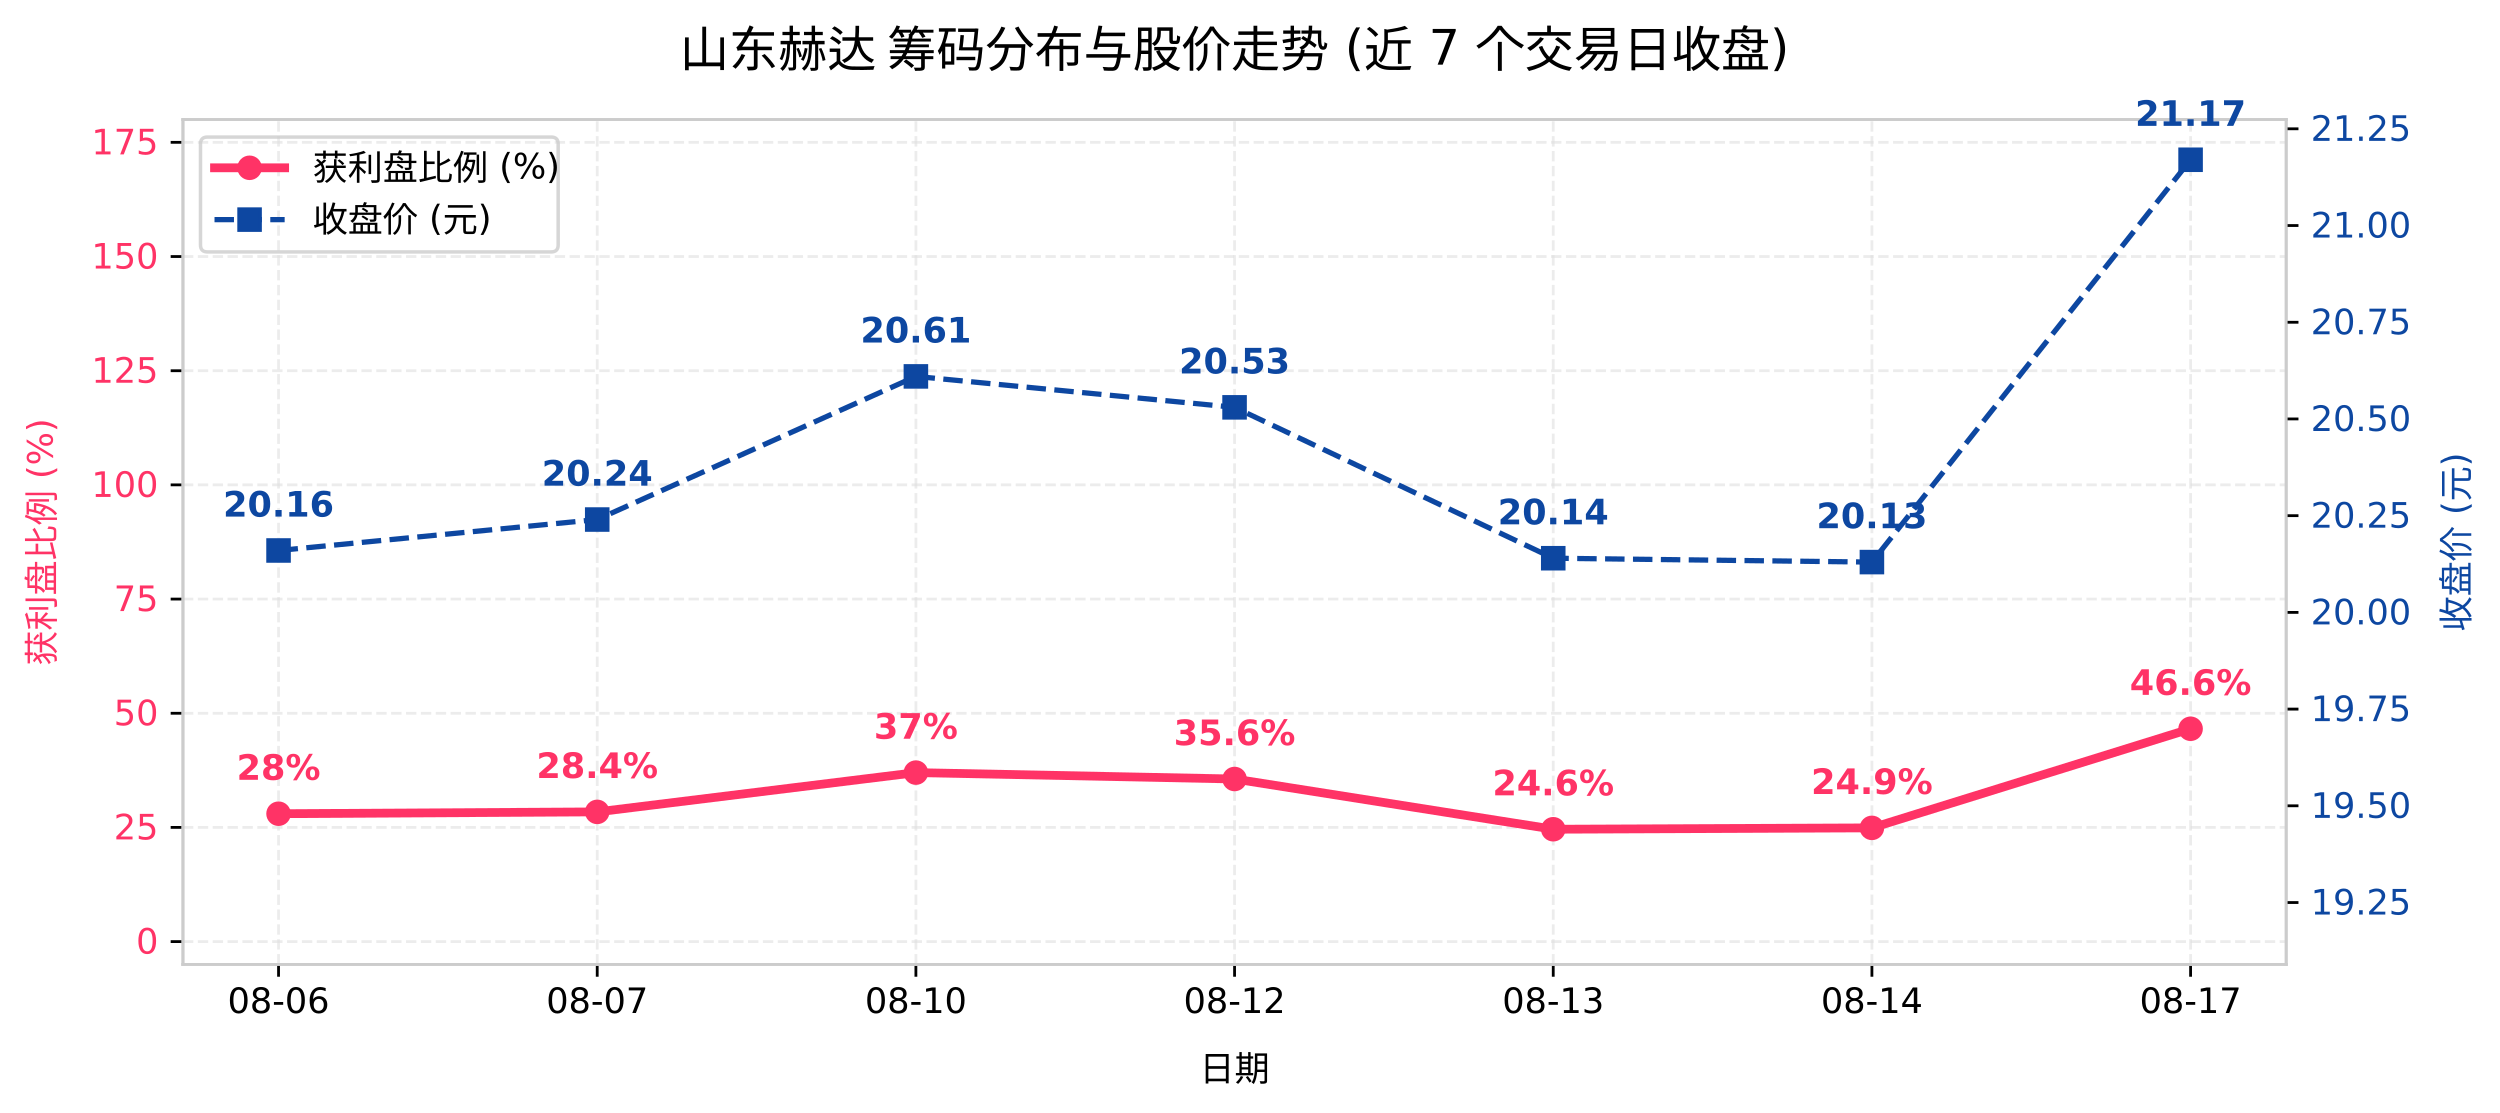
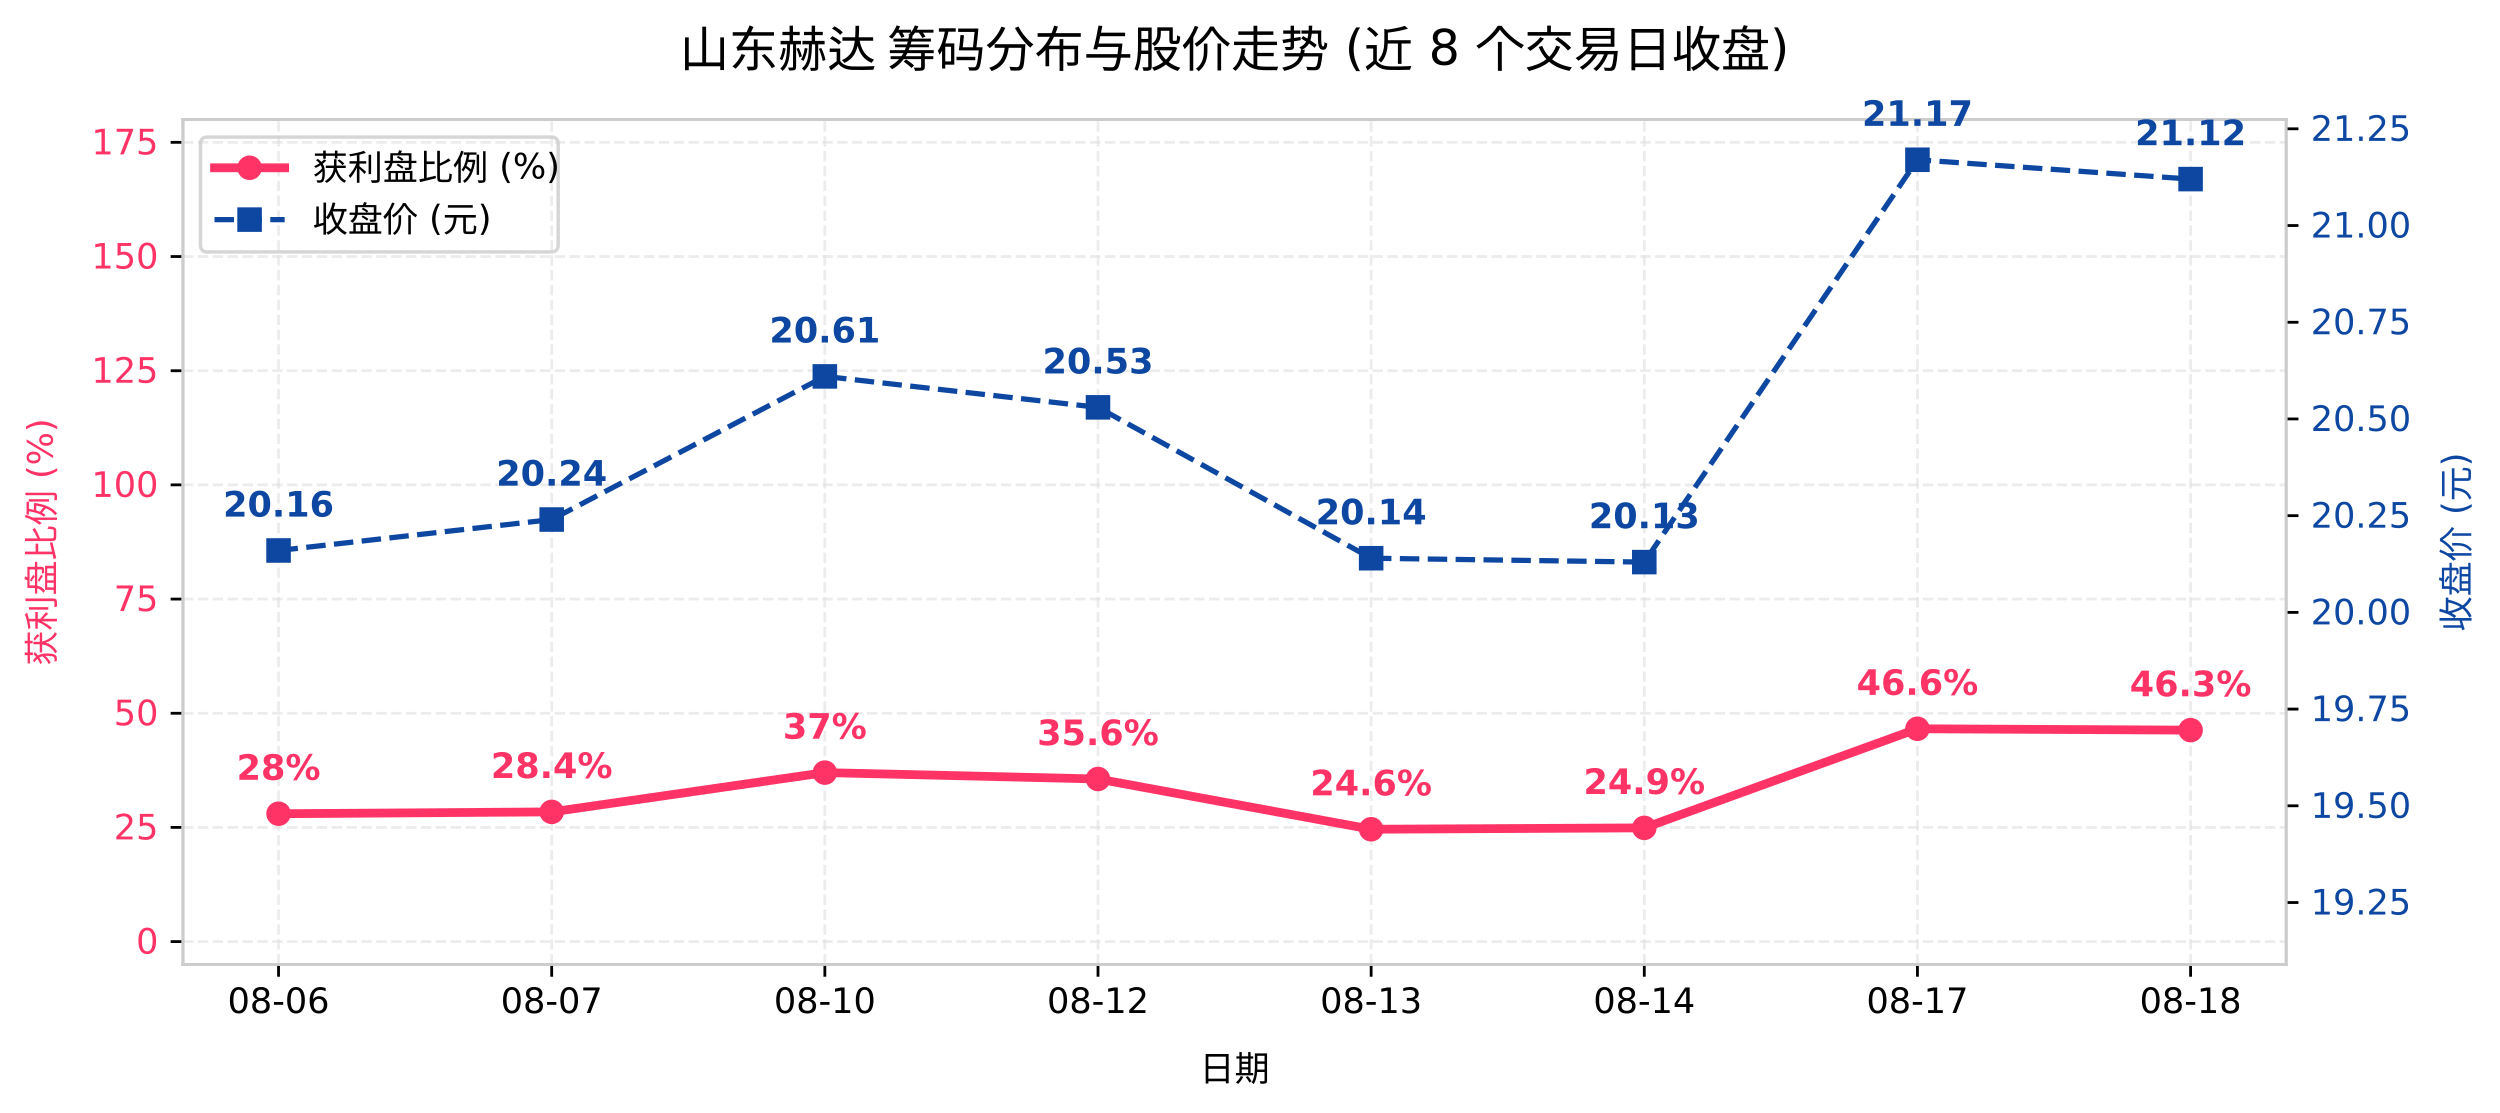
<svg xmlns="http://www.w3.org/2000/svg" xmlns:xlink="http://www.w3.org/1999/xlink" width="712.815pt" height="317.114pt" viewBox="0 0 712.815 317.114" version="1.1">
  <defs>
    <style type="text/css">*{stroke-linejoin: round; stroke-linecap: butt}</style>
  </defs>
  <g id="figure_1">
    <g id="patch_1">
      <path d="M 0 317.114  L 712.815 317.114  L 712.815 0  L 0 0  L 0 317.114  z " style="fill: none" />
    </g>
    <g id="axes_1">
      <g id="patch_2">
        <path d="M 52.163 274.983  L 651.852 274.983  L 651.852 34.08  L 52.163 34.08  L 52.163 274.983  z " style="fill: none" />
      </g>
      <g id="matplotlib.axis_1">
        <g id="xtick_1">
          <g id="line2d_1">
-             <path d="M 79.421 274.983  L 79.421 34.08  " clip-path="url(#p3d1487f72d)" style="fill: none; stroke-dasharray: 2.96,1.28; stroke-dashoffset: 0; stroke: #e0e0e0; stroke-opacity: 0.6; stroke-width: 0.8" />
+             <path d="M 79.421 274.983  L 79.421 34.08  " clip-path="url(#pe55a17d27c)" style="fill: none; stroke-dasharray: 2.96,1.28; stroke-dashoffset: 0; stroke: #e0e0e0; stroke-opacity: 0.6; stroke-width: 0.8" />
          </g>
          <g id="line2d_2">
            <defs>
-               <path id="mf83fed9eb1" d="M 0 0  L 0 3.5  " style="stroke: #000000; stroke-width: 0.8" />
+               <path id="m47ba1eafcf" d="M 0 0  L 0 3.5  " style="stroke: #000000; stroke-width: 0.8" />
            </defs>
            <g>
-               <use xlink:href="#mf83fed9eb1" x="79.421" y="274.983" style="stroke: #000000; stroke-width: 0.8" />
+               <use xlink:href="#m47ba1eafcf" x="79.421" y="274.983" style="stroke: #000000; stroke-width: 0.8" />
            </g>
          </g>
          <g id="text_1">
            <text style="font: 10px 'WenQuanYi Zen Hei', 'DejaVu Sans', 'Arial', sans-serif; text-anchor: middle" x="79.421" y="288.839" transform="rotate(-0 79.42114 288.8391)">08-06</text>
          </g>
        </g>
        <g id="xtick_2">
          <g id="line2d_3">
-             <path d="M 170.283 274.983  L 170.283 34.08  " clip-path="url(#p3d1487f72d)" style="fill: none; stroke-dasharray: 2.96,1.28; stroke-dashoffset: 0; stroke: #e0e0e0; stroke-opacity: 0.6; stroke-width: 0.8" />
+             <path d="M 157.303 274.983  L 157.303 34.08  " clip-path="url(#pe55a17d27c)" style="fill: none; stroke-dasharray: 2.96,1.28; stroke-dashoffset: 0; stroke: #e0e0e0; stroke-opacity: 0.6; stroke-width: 0.8" />
          </g>
          <g id="line2d_4">
            <g>
-               <use xlink:href="#mf83fed9eb1" x="170.283" y="274.983" style="stroke: #000000; stroke-width: 0.8" />
+               <use xlink:href="#m47ba1eafcf" x="157.303" y="274.983" style="stroke: #000000; stroke-width: 0.8" />
            </g>
          </g>
          <g id="text_2">
-             <text style="font: 10px 'WenQuanYi Zen Hei', 'DejaVu Sans', 'Arial', sans-serif; text-anchor: middle" x="170.283" y="288.839" transform="rotate(-0 170.2833 288.8391)">08-07</text>
+             <text style="font: 10px 'WenQuanYi Zen Hei', 'DejaVu Sans', 'Arial', sans-serif; text-anchor: middle" x="157.303" y="288.839" transform="rotate(-0 157.303 288.8391)">08-07</text>
          </g>
        </g>
        <g id="xtick_3">
          <g id="line2d_5">
-             <path d="M 261.145 274.983  L 261.145 34.08  " clip-path="url(#p3d1487f72d)" style="fill: none; stroke-dasharray: 2.96,1.28; stroke-dashoffset: 0; stroke: #e0e0e0; stroke-opacity: 0.6; stroke-width: 0.8" />
+             <path d="M 235.185 274.983  L 235.185 34.08  " clip-path="url(#pe55a17d27c)" style="fill: none; stroke-dasharray: 2.96,1.28; stroke-dashoffset: 0; stroke: #e0e0e0; stroke-opacity: 0.6; stroke-width: 0.8" />
          </g>
          <g id="line2d_6">
            <g>
-               <use xlink:href="#mf83fed9eb1" x="261.145" y="274.983" style="stroke: #000000; stroke-width: 0.8" />
+               <use xlink:href="#m47ba1eafcf" x="235.185" y="274.983" style="stroke: #000000; stroke-width: 0.8" />
            </g>
          </g>
          <g id="text_3">
-             <text style="font: 10px 'WenQuanYi Zen Hei', 'DejaVu Sans', 'Arial', sans-serif; text-anchor: middle" x="261.145" y="288.839" transform="rotate(-0 261.1454 288.8391)">08-10</text>
+             <text style="font: 10px 'WenQuanYi Zen Hei', 'DejaVu Sans', 'Arial', sans-serif; text-anchor: middle" x="235.185" y="288.839" transform="rotate(-0 235.1848 288.8391)">08-10</text>
          </g>
        </g>
        <g id="xtick_4">
          <g id="line2d_7">
-             <path d="M 352.007 274.983  L 352.007 34.08  " clip-path="url(#p3d1487f72d)" style="fill: none; stroke-dasharray: 2.96,1.28; stroke-dashoffset: 0; stroke: #e0e0e0; stroke-opacity: 0.6; stroke-width: 0.8" />
+             <path d="M 313.067 274.983  L 313.067 34.08  " clip-path="url(#pe55a17d27c)" style="fill: none; stroke-dasharray: 2.96,1.28; stroke-dashoffset: 0; stroke: #e0e0e0; stroke-opacity: 0.6; stroke-width: 0.8" />
          </g>
          <g id="line2d_8">
            <g>
-               <use xlink:href="#mf83fed9eb1" x="352.007" y="274.983" style="stroke: #000000; stroke-width: 0.8" />
+               <use xlink:href="#m47ba1eafcf" x="313.067" y="274.983" style="stroke: #000000; stroke-width: 0.8" />
            </g>
          </g>
          <g id="text_4">
-             <text style="font: 10px 'WenQuanYi Zen Hei', 'DejaVu Sans', 'Arial', sans-serif; text-anchor: middle" x="352.007" y="288.839" transform="rotate(-0 352.0075 288.8391)">08-12</text>
+             <text style="font: 10px 'WenQuanYi Zen Hei', 'DejaVu Sans', 'Arial', sans-serif; text-anchor: middle" x="313.067" y="288.839" transform="rotate(-0 313.0666 288.8391)">08-12</text>
          </g>
        </g>
        <g id="xtick_5">
          <g id="line2d_9">
-             <path d="M 442.87 274.983  L 442.87 34.08  " clip-path="url(#p3d1487f72d)" style="fill: none; stroke-dasharray: 2.96,1.28; stroke-dashoffset: 0; stroke: #e0e0e0; stroke-opacity: 0.6; stroke-width: 0.8" />
+             <path d="M 390.948 274.983  L 390.948 34.08  " clip-path="url(#pe55a17d27c)" style="fill: none; stroke-dasharray: 2.96,1.28; stroke-dashoffset: 0; stroke: #e0e0e0; stroke-opacity: 0.6; stroke-width: 0.8" />
          </g>
          <g id="line2d_10">
            <g>
-               <use xlink:href="#mf83fed9eb1" x="442.87" y="274.983" style="stroke: #000000; stroke-width: 0.8" />
+               <use xlink:href="#m47ba1eafcf" x="390.948" y="274.983" style="stroke: #000000; stroke-width: 0.8" />
            </g>
          </g>
          <g id="text_5">
-             <text style="font: 10px 'WenQuanYi Zen Hei', 'DejaVu Sans', 'Arial', sans-serif; text-anchor: middle" x="442.87" y="288.839" transform="rotate(-0 442.8696 288.8391)">08-13</text>
+             <text style="font: 10px 'WenQuanYi Zen Hei', 'DejaVu Sans', 'Arial', sans-serif; text-anchor: middle" x="390.948" y="288.839" transform="rotate(-0 390.9484 288.8391)">08-13</text>
          </g>
        </g>
        <g id="xtick_6">
          <g id="line2d_11">
-             <path d="M 533.732 274.983  L 533.732 34.08  " clip-path="url(#p3d1487f72d)" style="fill: none; stroke-dasharray: 2.96,1.28; stroke-dashoffset: 0; stroke: #e0e0e0; stroke-opacity: 0.6; stroke-width: 0.8" />
+             <path d="M 468.83 274.983  L 468.83 34.08  " clip-path="url(#pe55a17d27c)" style="fill: none; stroke-dasharray: 2.96,1.28; stroke-dashoffset: 0; stroke: #e0e0e0; stroke-opacity: 0.6; stroke-width: 0.8" />
          </g>
          <g id="line2d_12">
            <g>
-               <use xlink:href="#mf83fed9eb1" x="533.732" y="274.983" style="stroke: #000000; stroke-width: 0.8" />
+               <use xlink:href="#m47ba1eafcf" x="468.83" y="274.983" style="stroke: #000000; stroke-width: 0.8" />
            </g>
          </g>
          <g id="text_6">
-             <text style="font: 10px 'WenQuanYi Zen Hei', 'DejaVu Sans', 'Arial', sans-serif; text-anchor: middle" x="533.732" y="288.839" transform="rotate(-0 533.7317 288.8391)">08-14</text>
+             <text style="font: 10px 'WenQuanYi Zen Hei', 'DejaVu Sans', 'Arial', sans-serif; text-anchor: middle" x="468.83" y="288.839" transform="rotate(-0 468.8302 288.8391)">08-14</text>
          </g>
        </g>
        <g id="xtick_7">
          <g id="line2d_13">
-             <path d="M 624.594 274.983  L 624.594 34.08  " clip-path="url(#p3d1487f72d)" style="fill: none; stroke-dasharray: 2.96,1.28; stroke-dashoffset: 0; stroke: #e0e0e0; stroke-opacity: 0.6; stroke-width: 0.8" />
+             <path d="M 546.712 274.983  L 546.712 34.08  " clip-path="url(#pe55a17d27c)" style="fill: none; stroke-dasharray: 2.96,1.28; stroke-dashoffset: 0; stroke: #e0e0e0; stroke-opacity: 0.6; stroke-width: 0.8" />
          </g>
          <g id="line2d_14">
            <g>
-               <use xlink:href="#mf83fed9eb1" x="624.594" y="274.983" style="stroke: #000000; stroke-width: 0.8" />
+               <use xlink:href="#m47ba1eafcf" x="546.712" y="274.983" style="stroke: #000000; stroke-width: 0.8" />
            </g>
          </g>
          <g id="text_7">
-             <text style="font: 10px 'WenQuanYi Zen Hei', 'DejaVu Sans', 'Arial', sans-serif; text-anchor: middle" x="624.594" y="288.839" transform="rotate(-0 624.5939 288.8391)">08-17</text>
-           </g>
-         </g>
-         <g id="text_8">
+             <text style="font: 10px 'WenQuanYi Zen Hei', 'DejaVu Sans', 'Arial', sans-serif; text-anchor: middle" x="546.712" y="288.839" transform="rotate(-0 546.712 288.8391)">08-17</text>
+           </g>
+         </g>
+         <g id="xtick_8">
+           <g id="line2d_15">
+             <path d="M 624.594 274.983  L 624.594 34.08  " clip-path="url(#pe55a17d27c)" style="fill: none; stroke-dasharray: 2.96,1.28; stroke-dashoffset: 0; stroke: #e0e0e0; stroke-opacity: 0.6; stroke-width: 0.8" />
+           </g>
+           <g id="line2d_16">
+             <g>
+               <use xlink:href="#m47ba1eafcf" x="624.594" y="274.983" style="stroke: #000000; stroke-width: 0.8" />
+             </g>
+           </g>
+           <g id="text_8">
+             <text style="font: 10px 'WenQuanYi Zen Hei', 'DejaVu Sans', 'Arial', sans-serif; text-anchor: middle" x="624.594" y="288.839" transform="rotate(-0 624.5939 288.8391)">08-18</text>
+           </g>
+         </g>
+         <g id="text_9">
          <text style="font: 10px 'WenQuanYi Zen Hei', 'DejaVu Sans', 'Arial', sans-serif; text-anchor: middle" x="352.007" y="308.253" transform="rotate(-0 352.0075 308.2531)">日期</text>
        </g>
      </g>
      <g id="matplotlib.axis_2">
        <g id="ytick_1">
-           <g id="line2d_15">
-             <path d="M 52.163 268.472  L 651.852 268.472  " clip-path="url(#p3d1487f72d)" style="fill: none; stroke-dasharray: 2.96,1.28; stroke-dashoffset: 0; stroke: #e0e0e0; stroke-opacity: 0.6; stroke-width: 0.8" />
-           </g>
-           <g id="line2d_16">
+           <g id="line2d_17">
+             <path d="M 52.163 268.472  L 651.852 268.472  " clip-path="url(#pe55a17d27c)" style="fill: none; stroke-dasharray: 2.96,1.28; stroke-dashoffset: 0; stroke: #e0e0e0; stroke-opacity: 0.6; stroke-width: 0.8" />
+           </g>
+           <g id="line2d_18">
            <defs>
-               <path id="mfbf4699e88" d="M 0 0  L -3.5 0  " style="stroke: #000000; stroke-width: 0.8" />
+               <path id="mf86ce3eb28" d="M 0 0  L -3.5 0  " style="stroke: #000000; stroke-width: 0.8" />
            </defs>
            <g>
-               <use xlink:href="#mfbf4699e88" x="52.163" y="268.472" style="stroke: #000000; stroke-width: 0.8" />
-             </g>
-           </g>
-           <g id="text_9">
+               <use xlink:href="#mf86ce3eb28" x="52.163" y="268.472" style="stroke: #000000; stroke-width: 0.8" />
+             </g>
+           </g>
+           <g id="text_10">
            <text style="fill: #ff3366; font: 10px 'WenQuanYi Zen Hei', 'DejaVu Sans', 'Arial', sans-serif; text-anchor: end" x="45.163" y="271.9" transform="rotate(-0 45.1625 271.9001)">0</text>
          </g>
        </g>
        <g id="ytick_2">
-           <g id="line2d_17">
-             <path d="M 52.163 235.918  L 651.852 235.918  " clip-path="url(#p3d1487f72d)" style="fill: none; stroke-dasharray: 2.96,1.28; stroke-dashoffset: 0; stroke: #e0e0e0; stroke-opacity: 0.6; stroke-width: 0.8" />
-           </g>
-           <g id="line2d_18">
-             <g>
-               <use xlink:href="#mfbf4699e88" x="52.163" y="235.918" style="stroke: #000000; stroke-width: 0.8" />
-             </g>
-           </g>
-           <g id="text_10">
+           <g id="line2d_19">
+             <path d="M 52.163 235.918  L 651.852 235.918  " clip-path="url(#pe55a17d27c)" style="fill: none; stroke-dasharray: 2.96,1.28; stroke-dashoffset: 0; stroke: #e0e0e0; stroke-opacity: 0.6; stroke-width: 0.8" />
+           </g>
+           <g id="line2d_20">
+             <g>
+               <use xlink:href="#mf86ce3eb28" x="52.163" y="235.918" style="stroke: #000000; stroke-width: 0.8" />
+             </g>
+           </g>
+           <g id="text_11">
            <text style="fill: #ff3366; font: 10px 'WenQuanYi Zen Hei', 'DejaVu Sans', 'Arial', sans-serif; text-anchor: end" x="45.163" y="239.346" transform="rotate(-0 45.1625 239.3457)">25</text>
          </g>
        </g>
        <g id="ytick_3">
-           <g id="line2d_19">
-             <path d="M 52.163 203.363  L 651.852 203.363  " clip-path="url(#p3d1487f72d)" style="fill: none; stroke-dasharray: 2.96,1.28; stroke-dashoffset: 0; stroke: #e0e0e0; stroke-opacity: 0.6; stroke-width: 0.8" />
-           </g>
-           <g id="line2d_20">
-             <g>
-               <use xlink:href="#mfbf4699e88" x="52.163" y="203.363" style="stroke: #000000; stroke-width: 0.8" />
-             </g>
-           </g>
-           <g id="text_11">
+           <g id="line2d_21">
+             <path d="M 52.163 203.363  L 651.852 203.363  " clip-path="url(#pe55a17d27c)" style="fill: none; stroke-dasharray: 2.96,1.28; stroke-dashoffset: 0; stroke: #e0e0e0; stroke-opacity: 0.6; stroke-width: 0.8" />
+           </g>
+           <g id="line2d_22">
+             <g>
+               <use xlink:href="#mf86ce3eb28" x="52.163" y="203.363" style="stroke: #000000; stroke-width: 0.8" />
+             </g>
+           </g>
+           <g id="text_12">
            <text style="fill: #ff3366; font: 10px 'WenQuanYi Zen Hei', 'DejaVu Sans', 'Arial', sans-serif; text-anchor: end" x="45.163" y="206.791" transform="rotate(-0 45.1625 206.7913)">50</text>
          </g>
        </g>
        <g id="ytick_4">
-           <g id="line2d_21">
-             <path d="M 52.163 170.809  L 651.852 170.809  " clip-path="url(#p3d1487f72d)" style="fill: none; stroke-dasharray: 2.96,1.28; stroke-dashoffset: 0; stroke: #e0e0e0; stroke-opacity: 0.6; stroke-width: 0.8" />
-           </g>
-           <g id="line2d_22">
-             <g>
-               <use xlink:href="#mfbf4699e88" x="52.163" y="170.809" style="stroke: #000000; stroke-width: 0.8" />
-             </g>
-           </g>
-           <g id="text_12">
+           <g id="line2d_23">
+             <path d="M 52.163 170.809  L 651.852 170.809  " clip-path="url(#pe55a17d27c)" style="fill: none; stroke-dasharray: 2.96,1.28; stroke-dashoffset: 0; stroke: #e0e0e0; stroke-opacity: 0.6; stroke-width: 0.8" />
+           </g>
+           <g id="line2d_24">
+             <g>
+               <use xlink:href="#mf86ce3eb28" x="52.163" y="170.809" style="stroke: #000000; stroke-width: 0.8" />
+             </g>
+           </g>
+           <g id="text_13">
            <text style="fill: #ff3366; font: 10px 'WenQuanYi Zen Hei', 'DejaVu Sans', 'Arial', sans-serif; text-anchor: end" x="45.163" y="174.237" transform="rotate(-0 45.1625 174.2369)">75</text>
          </g>
        </g>
        <g id="ytick_5">
-           <g id="line2d_23">
-             <path d="M 52.163 138.254  L 651.852 138.254  " clip-path="url(#p3d1487f72d)" style="fill: none; stroke-dasharray: 2.96,1.28; stroke-dashoffset: 0; stroke: #e0e0e0; stroke-opacity: 0.6; stroke-width: 0.8" />
-           </g>
-           <g id="line2d_24">
-             <g>
-               <use xlink:href="#mfbf4699e88" x="52.163" y="138.254" style="stroke: #000000; stroke-width: 0.8" />
-             </g>
-           </g>
-           <g id="text_13">
+           <g id="line2d_25">
+             <path d="M 52.163 138.254  L 651.852 138.254  " clip-path="url(#pe55a17d27c)" style="fill: none; stroke-dasharray: 2.96,1.28; stroke-dashoffset: 0; stroke: #e0e0e0; stroke-opacity: 0.6; stroke-width: 0.8" />
+           </g>
+           <g id="line2d_26">
+             <g>
+               <use xlink:href="#mf86ce3eb28" x="52.163" y="138.254" style="stroke: #000000; stroke-width: 0.8" />
+             </g>
+           </g>
+           <g id="text_14">
            <text style="fill: #ff3366; font: 10px 'WenQuanYi Zen Hei', 'DejaVu Sans', 'Arial', sans-serif; text-anchor: end" x="45.163" y="141.682" transform="rotate(-0 45.1625 141.6825)">100</text>
          </g>
        </g>
        <g id="ytick_6">
-           <g id="line2d_25">
-             <path d="M 52.163 105.7  L 651.852 105.7  " clip-path="url(#p3d1487f72d)" style="fill: none; stroke-dasharray: 2.96,1.28; stroke-dashoffset: 0; stroke: #e0e0e0; stroke-opacity: 0.6; stroke-width: 0.8" />
-           </g>
-           <g id="line2d_26">
-             <g>
-               <use xlink:href="#mfbf4699e88" x="52.163" y="105.7" style="stroke: #000000; stroke-width: 0.8" />
-             </g>
-           </g>
-           <g id="text_14">
+           <g id="line2d_27">
+             <path d="M 52.163 105.7  L 651.852 105.7  " clip-path="url(#pe55a17d27c)" style="fill: none; stroke-dasharray: 2.96,1.28; stroke-dashoffset: 0; stroke: #e0e0e0; stroke-opacity: 0.6; stroke-width: 0.8" />
+           </g>
+           <g id="line2d_28">
+             <g>
+               <use xlink:href="#mf86ce3eb28" x="52.163" y="105.7" style="stroke: #000000; stroke-width: 0.8" />
+             </g>
+           </g>
+           <g id="text_15">
            <text style="fill: #ff3366; font: 10px 'WenQuanYi Zen Hei', 'DejaVu Sans', 'Arial', sans-serif; text-anchor: end" x="45.163" y="109.128" transform="rotate(-0 45.1625 109.1281)">125</text>
          </g>
        </g>
        <g id="ytick_7">
-           <g id="line2d_27">
-             <path d="M 52.163 73.146  L 651.852 73.146  " clip-path="url(#p3d1487f72d)" style="fill: none; stroke-dasharray: 2.96,1.28; stroke-dashoffset: 0; stroke: #e0e0e0; stroke-opacity: 0.6; stroke-width: 0.8" />
-           </g>
-           <g id="line2d_28">
-             <g>
-               <use xlink:href="#mfbf4699e88" x="52.163" y="73.146" style="stroke: #000000; stroke-width: 0.8" />
-             </g>
-           </g>
-           <g id="text_15">
+           <g id="line2d_29">
+             <path d="M 52.163 73.146  L 651.852 73.146  " clip-path="url(#pe55a17d27c)" style="fill: none; stroke-dasharray: 2.96,1.28; stroke-dashoffset: 0; stroke: #e0e0e0; stroke-opacity: 0.6; stroke-width: 0.8" />
+           </g>
+           <g id="line2d_30">
+             <g>
+               <use xlink:href="#mf86ce3eb28" x="52.163" y="73.146" style="stroke: #000000; stroke-width: 0.8" />
+             </g>
+           </g>
+           <g id="text_16">
            <text style="fill: #ff3366; font: 10px 'WenQuanYi Zen Hei', 'DejaVu Sans', 'Arial', sans-serif; text-anchor: end" x="45.163" y="76.574" transform="rotate(-0 45.1625 76.57371)">150</text>
          </g>
        </g>
        <g id="ytick_8">
-           <g id="line2d_29">
-             <path d="M 52.163 40.591  L 651.852 40.591  " clip-path="url(#p3d1487f72d)" style="fill: none; stroke-dasharray: 2.96,1.28; stroke-dashoffset: 0; stroke: #e0e0e0; stroke-opacity: 0.6; stroke-width: 0.8" />
-           </g>
-           <g id="line2d_30">
-             <g>
-               <use xlink:href="#mfbf4699e88" x="52.163" y="40.591" style="stroke: #000000; stroke-width: 0.8" />
-             </g>
-           </g>
-           <g id="text_16">
+           <g id="line2d_31">
+             <path d="M 52.163 40.591  L 651.852 40.591  " clip-path="url(#pe55a17d27c)" style="fill: none; stroke-dasharray: 2.96,1.28; stroke-dashoffset: 0; stroke: #e0e0e0; stroke-opacity: 0.6; stroke-width: 0.8" />
+           </g>
+           <g id="line2d_32">
+             <g>
+               <use xlink:href="#mf86ce3eb28" x="52.163" y="40.591" style="stroke: #000000; stroke-width: 0.8" />
+             </g>
+           </g>
+           <g id="text_17">
            <text style="fill: #ff3366; font: 10px 'WenQuanYi Zen Hei', 'DejaVu Sans', 'Arial', sans-serif; text-anchor: end" x="45.163" y="44.019" transform="rotate(-0 45.1625 44.01932)">175</text>
          </g>
        </g>
-         <g id="text_17">
+         <g id="text_18">
          <text style="fill: #ff3366; font: 10px 'WenQuanYi Zen Hei', 'DejaVu Sans', 'Arial', sans-serif; text-anchor: middle" x="15.463" y="154.532" transform="rotate(-90 15.4625 154.5316)">获利盘比例 (%)</text>
        </g>
      </g>
-       <g id="line2d_31">
-         <path d="M 79.421 232.011  L 170.283 231.49  L 261.145 220.291  L 352.007 222.114  L 442.87 236.438  L 533.732 236.048  L 624.594 207.791  " clip-path="url(#p3d1487f72d)" style="fill: none; stroke: #ff3366; stroke-width: 2.5; stroke-linecap: square" />
+       <g id="line2d_33">
+         <path d="M 79.421 232.011  L 157.303 231.49  L 235.185 220.291  L 313.067 222.114  L 390.948 236.438  L 468.83 236.048  L 546.712 207.791  L 624.594 208.181  " clip-path="url(#pe55a17d27c)" style="fill: none; stroke: #ff3366; stroke-width: 2.5; stroke-linecap: square" />
        <defs>
-           <path id="m91deec4e8e" d="M 0 3  C 0.796 3 1.559 2.684 2.121 2.121  C 2.684 1.559 3 0.796 3 0  C 3 -0.796 2.684 -1.559 2.121 -2.121  C 1.559 -2.684 0.796 -3 0 -3  C -0.796 -3 -1.559 -2.684 -2.121 -2.121  C -2.684 -1.559 -3 -0.796 -3 0  C -3 0.796 -2.684 1.559 -2.121 2.121  C -1.559 2.684 -0.796 3 0 3  z " style="stroke: #ff3366" />
+           <path id="m37477d4cd6" d="M 0 3  C 0.796 3 1.559 2.684 2.121 2.121  C 2.684 1.559 3 0.796 3 0  C 3 -0.796 2.684 -1.559 2.121 -2.121  C 1.559 -2.684 0.796 -3 0 -3  C -0.796 -3 -1.559 -2.684 -2.121 -2.121  C -2.684 -1.559 -3 -0.796 -3 0  C -3 0.796 -2.684 1.559 -2.121 2.121  C -1.559 2.684 -0.796 3 0 3  z " style="stroke: #ff3366" />
        </defs>
-         <g clip-path="url(#p3d1487f72d)">
-           <use xlink:href="#m91deec4e8e" x="79.421" y="232.011" style="fill: #ff3366; stroke: #ff3366" />
-           <use xlink:href="#m91deec4e8e" x="170.283" y="231.49" style="fill: #ff3366; stroke: #ff3366" />
-           <use xlink:href="#m91deec4e8e" x="261.145" y="220.291" style="fill: #ff3366; stroke: #ff3366" />
-           <use xlink:href="#m91deec4e8e" x="352.007" y="222.114" style="fill: #ff3366; stroke: #ff3366" />
-           <use xlink:href="#m91deec4e8e" x="442.87" y="236.438" style="fill: #ff3366; stroke: #ff3366" />
-           <use xlink:href="#m91deec4e8e" x="533.732" y="236.048" style="fill: #ff3366; stroke: #ff3366" />
-           <use xlink:href="#m91deec4e8e" x="624.594" y="207.791" style="fill: #ff3366; stroke: #ff3366" />
+         <g clip-path="url(#pe55a17d27c)">
+           <use xlink:href="#m37477d4cd6" x="79.421" y="232.011" style="fill: #ff3366; stroke: #ff3366" />
+           <use xlink:href="#m37477d4cd6" x="157.303" y="231.49" style="fill: #ff3366; stroke: #ff3366" />
+           <use xlink:href="#m37477d4cd6" x="235.185" y="220.291" style="fill: #ff3366; stroke: #ff3366" />
+           <use xlink:href="#m37477d4cd6" x="313.067" y="222.114" style="fill: #ff3366; stroke: #ff3366" />
+           <use xlink:href="#m37477d4cd6" x="390.948" y="236.438" style="fill: #ff3366; stroke: #ff3366" />
+           <use xlink:href="#m37477d4cd6" x="468.83" y="236.048" style="fill: #ff3366; stroke: #ff3366" />
+           <use xlink:href="#m37477d4cd6" x="546.712" y="207.791" style="fill: #ff3366; stroke: #ff3366" />
+           <use xlink:href="#m37477d4cd6" x="624.594" y="208.181" style="fill: #ff3366; stroke: #ff3366" />
        </g>
      </g>
      <g id="patch_3">
        <path d="M 52.163 274.983  L 52.163 34.08  " style="fill: none; stroke: #cccccc; stroke-width: 0.8; stroke-linejoin: miter; stroke-linecap: square" />
      </g>
      <g id="patch_4">
        <path d="M 651.852 274.983  L 651.852 34.08  " style="fill: none; stroke: #cccccc; stroke-width: 0.8; stroke-linejoin: miter; stroke-linecap: square" />
      </g>
      <g id="patch_5">
        <path d="M 52.163 274.983  L 651.852 274.983  " style="fill: none; stroke: #cccccc; stroke-width: 0.8; stroke-linejoin: miter; stroke-linecap: square" />
      </g>
      <g id="patch_6">
        <path d="M 52.163 34.08  L 651.852 34.08  " style="fill: none; stroke: #cccccc; stroke-width: 0.8; stroke-linejoin: miter; stroke-linecap: square" />
      </g>
-       <g id="text_18">
+       <g id="text_19">
        <text style="fill: #ff3366; font: 700 10px 'WenQuanYi Zen Hei', 'DejaVu Sans', 'Arial', sans-serif; text-anchor: middle" x="79.421" y="222.35" transform="rotate(-0 79.42114 222.3501)">28%</text>
      </g>
-       <g id="text_19">
-         <text style="fill: #ff3366; font: 700 10px 'WenQuanYi Zen Hei', 'DejaVu Sans', 'Arial', sans-serif; text-anchor: middle" x="170.283" y="221.829" transform="rotate(-0 170.2833 221.8292)">28.4%</text>
-       </g>
      <g id="text_20">
-         <text style="fill: #ff3366; font: 700 10px 'WenQuanYi Zen Hei', 'DejaVu Sans', 'Arial', sans-serif; text-anchor: middle" x="261.145" y="210.63" transform="rotate(-0 261.1454 210.6305)">37%</text>
+         <text style="fill: #ff3366; font: 700 10px 'WenQuanYi Zen Hei', 'DejaVu Sans', 'Arial', sans-serif; text-anchor: middle" x="157.303" y="221.829" transform="rotate(-0 157.303 221.8292)">28.4%</text>
      </g>
      <g id="text_21">
-         <text style="fill: #ff3366; font: 700 10px 'WenQuanYi Zen Hei', 'DejaVu Sans', 'Arial', sans-serif; text-anchor: middle" x="352.007" y="212.454" transform="rotate(-0 352.0075 212.4535)">35.6%</text>
+         <text style="fill: #ff3366; font: 700 10px 'WenQuanYi Zen Hei', 'DejaVu Sans', 'Arial', sans-serif; text-anchor: middle" x="235.185" y="210.63" transform="rotate(-0 235.1848 210.6305)">37%</text>
      </g>
      <g id="text_22">
-         <text style="fill: #ff3366; font: 700 10px 'WenQuanYi Zen Hei', 'DejaVu Sans', 'Arial', sans-serif; text-anchor: middle" x="442.87" y="226.777" transform="rotate(-0 442.8696 226.7775)">24.6%</text>
+         <text style="fill: #ff3366; font: 700 10px 'WenQuanYi Zen Hei', 'DejaVu Sans', 'Arial', sans-serif; text-anchor: middle" x="313.067" y="212.454" transform="rotate(-0 313.0666 212.4535)">35.6%</text>
      </g>
      <g id="text_23">
-         <text style="fill: #ff3366; font: 700 10px 'WenQuanYi Zen Hei', 'DejaVu Sans', 'Arial', sans-serif; text-anchor: middle" x="533.732" y="226.387" transform="rotate(-0 533.7317 226.3868)">24.9%</text>
+         <text style="fill: #ff3366; font: 700 10px 'WenQuanYi Zen Hei', 'DejaVu Sans', 'Arial', sans-serif; text-anchor: middle" x="390.948" y="226.777" transform="rotate(-0 390.9484 226.7775)">24.6%</text>
      </g>
      <g id="text_24">
-         <text style="fill: #ff3366; font: 700 10px 'WenQuanYi Zen Hei', 'DejaVu Sans', 'Arial', sans-serif; text-anchor: middle" x="624.594" y="198.13" transform="rotate(-0 624.5939 198.1296)">46.6%</text>
+         <text style="fill: #ff3366; font: 700 10px 'WenQuanYi Zen Hei', 'DejaVu Sans', 'Arial', sans-serif; text-anchor: middle" x="468.83" y="226.387" transform="rotate(-0 468.8302 226.3868)">24.9%</text>
+       </g>
+       <g id="text_25">
+         <text style="fill: #ff3366; font: 700 10px 'WenQuanYi Zen Hei', 'DejaVu Sans', 'Arial', sans-serif; text-anchor: middle" x="546.712" y="198.13" transform="rotate(-0 546.712 198.1296)">46.6%</text>
+       </g>
+       <g id="text_26">
+         <text style="fill: #ff3366; font: 700 10px 'WenQuanYi Zen Hei', 'DejaVu Sans', 'Arial', sans-serif; text-anchor: middle" x="624.594" y="198.52" transform="rotate(-0 624.5939 198.5203)">46.3%</text>
      </g>
      <g id="legend_1">
        <g id="patch_7">
          <path d="M 59.163 71.829  L 157.15 71.829  Q 159.15 71.829 159.15 69.829  L 159.15 41.08  Q 159.15 39.08 157.15 39.08  L 59.163 39.08  Q 57.163 39.08 57.163 41.08  L 57.163 69.829  Q 57.163 71.829 59.163 71.829  L 59.163 71.829  z " style="fill: none; opacity: 0.8; stroke: #cccccc; stroke-linejoin: miter" />
        </g>
-         <g id="line2d_32">
+         <g id="line2d_34">
          <path d="M 61.163 47.843  L 71.162 47.843  L 81.162 47.843  " style="fill: none; stroke: #ff3366; stroke-width: 2.5; stroke-linecap: square" />
          <g>
-             <use xlink:href="#m91deec4e8e" x="71.162" y="47.843" style="fill: #ff3366; stroke: #ff3366" />
-           </g>
-         </g>
-         <g id="text_25">
+             <use xlink:href="#m37477d4cd6" x="71.162" y="47.843" style="fill: #ff3366; stroke: #ff3366" />
+           </g>
+         </g>
+         <g id="text_27">
          <text style="font: 10px 'WenQuanYi Zen Hei', 'DejaVu Sans', 'Arial', sans-serif; text-anchor: start" x="89.162" y="51.343" transform="rotate(-0 89.1625 51.34281)">获利盘比例 (%)</text>
        </g>
-         <g id="line2d_33">
+         <g id="line2d_35">
          <path d="M 61.163 62.619  L 71.162 62.619  L 81.162 62.619  " style="fill: none; stroke-dasharray: 5.55,2.4; stroke-dashoffset: 0; stroke: #0d47a1; stroke-width: 1.5" />
          <defs>
-             <path id="med5c16bd37" d="M -3 3  L 3 3  L 3 -3  L -3 -3  z " style="stroke: #0d47a1; stroke-linejoin: miter" />
+             <path id="m47829e1da7" d="M -3 3  L 3 3  L 3 -3  L -3 -3  z " style="stroke: #0d47a1; stroke-linejoin: miter" />
          </defs>
          <g>
-             <use xlink:href="#med5c16bd37" x="71.162" y="62.619" style="fill: #0d47a1; stroke: #0d47a1; stroke-linejoin: miter" />
-           </g>
-         </g>
-         <g id="text_26">
+             <use xlink:href="#m47829e1da7" x="71.162" y="62.619" style="fill: #0d47a1; stroke: #0d47a1; stroke-linejoin: miter" />
+           </g>
+         </g>
+         <g id="text_28">
          <text style="font: 10px 'WenQuanYi Zen Hei', 'DejaVu Sans', 'Arial', sans-serif; text-anchor: start" x="89.162" y="66.119" transform="rotate(-0 89.1625 66.11938)">收盘价 (元)</text>
        </g>
      </g>
    </g>
    <g id="axes_2">
      <g id="matplotlib.axis_3">
        <g id="ytick_9">
-           <g id="line2d_34">
+           <g id="line2d_36">
            <defs>
-               <path id="m68acc81276" d="M 0 0  L 3.5 0  " style="stroke: #000000; stroke-width: 0.8" />
+               <path id="mc435527acb" d="M 0 0  L 3.5 0  " style="stroke: #000000; stroke-width: 0.8" />
            </defs>
            <g>
-               <use xlink:href="#m68acc81276" x="651.852" y="257.334" style="stroke: #000000; stroke-width: 0.8" />
-             </g>
-           </g>
-           <g id="text_27">
+               <use xlink:href="#mc435527acb" x="651.852" y="257.334" style="stroke: #000000; stroke-width: 0.8" />
+             </g>
+           </g>
+           <g id="text_29">
            <text style="fill: #0d47a1; font: 10px 'WenQuanYi Zen Hei', 'DejaVu Sans', 'Arial', sans-serif; text-anchor: start" x="658.852" y="260.762" transform="rotate(-0 658.8525 260.7624)">19.25</text>
          </g>
        </g>
        <g id="ytick_10">
-           <g id="line2d_35">
-             <g>
-               <use xlink:href="#m68acc81276" x="651.852" y="229.758" style="stroke: #000000; stroke-width: 0.8" />
-             </g>
-           </g>
-           <g id="text_28">
+           <g id="line2d_37">
+             <g>
+               <use xlink:href="#mc435527acb" x="651.852" y="229.758" style="stroke: #000000; stroke-width: 0.8" />
+             </g>
+           </g>
+           <g id="text_30">
            <text style="fill: #0d47a1; font: 10px 'WenQuanYi Zen Hei', 'DejaVu Sans', 'Arial', sans-serif; text-anchor: start" x="658.852" y="233.187" transform="rotate(-0 658.8525 233.1866)">19.50</text>
          </g>
        </g>
        <g id="ytick_11">
-           <g id="line2d_36">
-             <g>
-               <use xlink:href="#m68acc81276" x="651.852" y="202.183" style="stroke: #000000; stroke-width: 0.8" />
-             </g>
-           </g>
-           <g id="text_29">
+           <g id="line2d_38">
+             <g>
+               <use xlink:href="#mc435527acb" x="651.852" y="202.183" style="stroke: #000000; stroke-width: 0.8" />
+             </g>
+           </g>
+           <g id="text_31">
            <text style="fill: #0d47a1; font: 10px 'WenQuanYi Zen Hei', 'DejaVu Sans', 'Arial', sans-serif; text-anchor: start" x="658.852" y="205.611" transform="rotate(-0 658.8525 205.6107)">19.75</text>
          </g>
        </g>
        <g id="ytick_12">
-           <g id="line2d_37">
-             <g>
-               <use xlink:href="#m68acc81276" x="651.852" y="174.607" style="stroke: #000000; stroke-width: 0.8" />
-             </g>
-           </g>
-           <g id="text_30">
+           <g id="line2d_39">
+             <g>
+               <use xlink:href="#mc435527acb" x="651.852" y="174.607" style="stroke: #000000; stroke-width: 0.8" />
+             </g>
+           </g>
+           <g id="text_32">
            <text style="fill: #0d47a1; font: 10px 'WenQuanYi Zen Hei', 'DejaVu Sans', 'Arial', sans-serif; text-anchor: start" x="658.852" y="178.035" transform="rotate(-0 658.8525 178.0349)">20.00</text>
          </g>
        </g>
        <g id="ytick_13">
-           <g id="line2d_38">
-             <g>
-               <use xlink:href="#m68acc81276" x="651.852" y="147.031" style="stroke: #000000; stroke-width: 0.8" />
-             </g>
-           </g>
-           <g id="text_31">
+           <g id="line2d_40">
+             <g>
+               <use xlink:href="#mc435527acb" x="651.852" y="147.031" style="stroke: #000000; stroke-width: 0.8" />
+             </g>
+           </g>
+           <g id="text_33">
            <text style="fill: #0d47a1; font: 10px 'WenQuanYi Zen Hei', 'DejaVu Sans', 'Arial', sans-serif; text-anchor: start" x="658.852" y="150.459" transform="rotate(-0 658.8525 150.4591)">20.25</text>
          </g>
        </g>
        <g id="ytick_14">
-           <g id="line2d_39">
-             <g>
-               <use xlink:href="#m68acc81276" x="651.852" y="119.455" style="stroke: #000000; stroke-width: 0.8" />
-             </g>
-           </g>
-           <g id="text_32">
+           <g id="line2d_41">
+             <g>
+               <use xlink:href="#mc435527acb" x="651.852" y="119.455" style="stroke: #000000; stroke-width: 0.8" />
+             </g>
+           </g>
+           <g id="text_34">
            <text style="fill: #0d47a1; font: 10px 'WenQuanYi Zen Hei', 'DejaVu Sans', 'Arial', sans-serif; text-anchor: start" x="658.852" y="122.883" transform="rotate(-0 658.8525 122.8832)">20.50</text>
          </g>
        </g>
        <g id="ytick_15">
-           <g id="line2d_40">
-             <g>
-               <use xlink:href="#m68acc81276" x="651.852" y="91.879" style="stroke: #000000; stroke-width: 0.8" />
-             </g>
-           </g>
-           <g id="text_33">
+           <g id="line2d_42">
+             <g>
+               <use xlink:href="#mc435527acb" x="651.852" y="91.879" style="stroke: #000000; stroke-width: 0.8" />
+             </g>
+           </g>
+           <g id="text_35">
            <text style="fill: #0d47a1; font: 10px 'WenQuanYi Zen Hei', 'DejaVu Sans', 'Arial', sans-serif; text-anchor: start" x="658.852" y="95.307" transform="rotate(-0 658.8525 95.30739)">20.75</text>
          </g>
        </g>
        <g id="ytick_16">
-           <g id="line2d_41">
-             <g>
-               <use xlink:href="#m68acc81276" x="651.852" y="64.303" style="stroke: #000000; stroke-width: 0.8" />
-             </g>
-           </g>
-           <g id="text_34">
+           <g id="line2d_43">
+             <g>
+               <use xlink:href="#mc435527acb" x="651.852" y="64.303" style="stroke: #000000; stroke-width: 0.8" />
+             </g>
+           </g>
+           <g id="text_36">
            <text style="fill: #0d47a1; font: 10px 'WenQuanYi Zen Hei', 'DejaVu Sans', 'Arial', sans-serif; text-anchor: start" x="658.852" y="67.732" transform="rotate(-0 658.8525 67.73155)">21.00</text>
          </g>
        </g>
        <g id="ytick_17">
-           <g id="line2d_42">
-             <g>
-               <use xlink:href="#m68acc81276" x="651.852" y="36.728" style="stroke: #000000; stroke-width: 0.8" />
-             </g>
-           </g>
-           <g id="text_35">
+           <g id="line2d_44">
+             <g>
+               <use xlink:href="#mc435527acb" x="651.852" y="36.728" style="stroke: #000000; stroke-width: 0.8" />
+             </g>
+           </g>
+           <g id="text_37">
            <text style="fill: #0d47a1; font: 10px 'WenQuanYi Zen Hei', 'DejaVu Sans', 'Arial', sans-serif; text-anchor: start" x="658.852" y="40.156" transform="rotate(-0 658.8525 40.15572)">21.25</text>
          </g>
        </g>
-         <g id="text_36">
+         <g id="text_38">
          <text style="fill: #0d47a1; font: 10px 'WenQuanYi Zen Hei', 'DejaVu Sans', 'Arial', sans-serif; text-anchor: middle" x="703.906" y="154.532" transform="rotate(-90 703.9056 154.5316)">收盘价 (元)</text>
        </g>
      </g>
-       <g id="line2d_43">
-         <path d="M 79.421 156.958  L 170.283 148.134  L 261.145 107.322  L 352.007 116.146  L 442.87 159.164  L 533.732 160.267  L 624.594 45.552  " clip-path="url(#p3d1487f72d)" style="fill: none; stroke-dasharray: 5.55,2.4; stroke-dashoffset: 0; stroke: #0d47a1; stroke-width: 1.5" />
-         <g clip-path="url(#p3d1487f72d)">
-           <use xlink:href="#med5c16bd37" x="79.421" y="156.958" style="fill: #0d47a1; stroke: #0d47a1; stroke-linejoin: miter" />
-           <use xlink:href="#med5c16bd37" x="170.283" y="148.134" style="fill: #0d47a1; stroke: #0d47a1; stroke-linejoin: miter" />
-           <use xlink:href="#med5c16bd37" x="261.145" y="107.322" style="fill: #0d47a1; stroke: #0d47a1; stroke-linejoin: miter" />
-           <use xlink:href="#med5c16bd37" x="352.007" y="116.146" style="fill: #0d47a1; stroke: #0d47a1; stroke-linejoin: miter" />
-           <use xlink:href="#med5c16bd37" x="442.87" y="159.164" style="fill: #0d47a1; stroke: #0d47a1; stroke-linejoin: miter" />
-           <use xlink:href="#med5c16bd37" x="533.732" y="160.267" style="fill: #0d47a1; stroke: #0d47a1; stroke-linejoin: miter" />
-           <use xlink:href="#med5c16bd37" x="624.594" y="45.552" style="fill: #0d47a1; stroke: #0d47a1; stroke-linejoin: miter" />
+       <g id="line2d_45">
+         <path d="M 79.421 156.958  L 157.303 148.134  L 235.185 107.322  L 313.067 116.146  L 390.948 159.164  L 468.83 160.267  L 546.712 45.552  L 624.594 51.067  " clip-path="url(#pe55a17d27c)" style="fill: none; stroke-dasharray: 5.55,2.4; stroke-dashoffset: 0; stroke: #0d47a1; stroke-width: 1.5" />
+         <g clip-path="url(#pe55a17d27c)">
+           <use xlink:href="#m47829e1da7" x="79.421" y="156.958" style="fill: #0d47a1; stroke: #0d47a1; stroke-linejoin: miter" />
+           <use xlink:href="#m47829e1da7" x="157.303" y="148.134" style="fill: #0d47a1; stroke: #0d47a1; stroke-linejoin: miter" />
+           <use xlink:href="#m47829e1da7" x="235.185" y="107.322" style="fill: #0d47a1; stroke: #0d47a1; stroke-linejoin: miter" />
+           <use xlink:href="#m47829e1da7" x="313.067" y="116.146" style="fill: #0d47a1; stroke: #0d47a1; stroke-linejoin: miter" />
+           <use xlink:href="#m47829e1da7" x="390.948" y="159.164" style="fill: #0d47a1; stroke: #0d47a1; stroke-linejoin: miter" />
+           <use xlink:href="#m47829e1da7" x="468.83" y="160.267" style="fill: #0d47a1; stroke: #0d47a1; stroke-linejoin: miter" />
+           <use xlink:href="#m47829e1da7" x="546.712" y="45.552" style="fill: #0d47a1; stroke: #0d47a1; stroke-linejoin: miter" />
+           <use xlink:href="#m47829e1da7" x="624.594" y="51.067" style="fill: #0d47a1; stroke: #0d47a1; stroke-linejoin: miter" />
        </g>
      </g>
      <g id="patch_8">
        <path d="M 52.163 274.983  L 52.163 34.08  " style="fill: none; stroke: #cccccc; stroke-width: 0.8; stroke-linejoin: miter; stroke-linecap: square" />
      </g>
      <g id="patch_9">
        <path d="M 651.852 274.983  L 651.852 34.08  " style="fill: none; stroke: #cccccc; stroke-width: 0.8; stroke-linejoin: miter; stroke-linecap: square" />
      </g>
      <g id="patch_10">
        <path d="M 52.163 274.983  L 651.852 274.983  " style="fill: none; stroke: #cccccc; stroke-width: 0.8; stroke-linejoin: miter; stroke-linecap: square" />
      </g>
      <g id="patch_11">
        <path d="M 52.163 34.08  L 651.852 34.08  " style="fill: none; stroke: #cccccc; stroke-width: 0.8; stroke-linejoin: miter; stroke-linecap: square" />
      </g>
-       <g id="text_37">
+       <g id="text_39">
        <text style="fill: #0d47a1; font: 700 10px 'WenQuanYi Zen Hei', 'DejaVu Sans', 'Arial', sans-serif; text-anchor: middle" x="79.421" y="147.297" transform="rotate(-0 79.42114 147.2973)">20.16</text>
      </g>
-       <g id="text_38">
-         <text style="fill: #0d47a1; font: 700 10px 'WenQuanYi Zen Hei', 'DejaVu Sans', 'Arial', sans-serif; text-anchor: middle" x="170.283" y="138.473" transform="rotate(-0 170.2833 138.473)">20.24</text>
-       </g>
-       <g id="text_39">
-         <text style="fill: #0d47a1; font: 700 10px 'WenQuanYi Zen Hei', 'DejaVu Sans', 'Arial', sans-serif; text-anchor: middle" x="261.145" y="97.661" transform="rotate(-0 261.1454 97.66079)">20.61</text>
-       </g>
      <g id="text_40">
-         <text style="fill: #0d47a1; font: 700 10px 'WenQuanYi Zen Hei', 'DejaVu Sans', 'Arial', sans-serif; text-anchor: middle" x="352.007" y="106.485" transform="rotate(-0 352.0075 106.4851)">20.53</text>
+         <text style="fill: #0d47a1; font: 700 10px 'WenQuanYi Zen Hei', 'DejaVu Sans', 'Arial', sans-serif; text-anchor: middle" x="157.303" y="138.473" transform="rotate(-0 157.303 138.473)">20.24</text>
      </g>
      <g id="text_41">
-         <text style="fill: #0d47a1; font: 700 10px 'WenQuanYi Zen Hei', 'DejaVu Sans', 'Arial', sans-serif; text-anchor: middle" x="442.87" y="149.503" transform="rotate(-0 442.8696 149.5034)">20.14</text>
+         <text style="fill: #0d47a1; font: 700 10px 'WenQuanYi Zen Hei', 'DejaVu Sans', 'Arial', sans-serif; text-anchor: middle" x="235.185" y="97.661" transform="rotate(-0 235.1848 97.66079)">20.61</text>
      </g>
      <g id="text_42">
-         <text style="fill: #0d47a1; font: 700 10px 'WenQuanYi Zen Hei', 'DejaVu Sans', 'Arial', sans-serif; text-anchor: middle" x="533.732" y="150.606" transform="rotate(-0 533.7317 150.6064)">20.13</text>
+         <text style="fill: #0d47a1; font: 700 10px 'WenQuanYi Zen Hei', 'DejaVu Sans', 'Arial', sans-serif; text-anchor: middle" x="313.067" y="106.485" transform="rotate(-0 313.0666 106.4851)">20.53</text>
      </g>
      <g id="text_43">
-         <text style="fill: #0d47a1; font: 700 10px 'WenQuanYi Zen Hei', 'DejaVu Sans', 'Arial', sans-serif; text-anchor: middle" x="624.594" y="35.891" transform="rotate(-0 624.5939 35.89092)">21.17</text>
+         <text style="fill: #0d47a1; font: 700 10px 'WenQuanYi Zen Hei', 'DejaVu Sans', 'Arial', sans-serif; text-anchor: middle" x="390.948" y="149.503" transform="rotate(-0 390.9484 149.5034)">20.14</text>
      </g>
      <g id="text_44">
-         <text style="font: 14px 'WenQuanYi Zen Hei', 'DejaVu Sans', 'Arial', sans-serif; text-anchor: middle" x="352.007" y="19.08" transform="rotate(-0 352.0075 19.08031)">山东赫达 筹码分布与股价走势 (近 7 个交易日收盘)</text>
+         <text style="fill: #0d47a1; font: 700 10px 'WenQuanYi Zen Hei', 'DejaVu Sans', 'Arial', sans-serif; text-anchor: middle" x="468.83" y="150.606" transform="rotate(-0 468.8302 150.6064)">20.13</text>
+       </g>
+       <g id="text_45">
+         <text style="fill: #0d47a1; font: 700 10px 'WenQuanYi Zen Hei', 'DejaVu Sans', 'Arial', sans-serif; text-anchor: middle" x="546.712" y="35.891" transform="rotate(-0 546.712 35.89092)">21.17</text>
+       </g>
+       <g id="text_46">
+         <text style="fill: #0d47a1; font: 700 10px 'WenQuanYi Zen Hei', 'DejaVu Sans', 'Arial', sans-serif; text-anchor: middle" x="624.594" y="41.406" transform="rotate(-0 624.5939 41.40609)">21.12</text>
+       </g>
+       <g id="text_47">
+         <text style="font: 14px 'WenQuanYi Zen Hei', 'DejaVu Sans', 'Arial', sans-serif; text-anchor: middle" x="352.007" y="19.08" transform="rotate(-0 352.0075 19.08031)">山东赫达 筹码分布与股价走势 (近 8 个交易日收盘)</text>
      </g>
    </g>
  </g>
  <defs>
-     <clipPath id="p3d1487f72d">
+     <clipPath id="pe55a17d27c">
      <rect x="52.163" y="34.08" width="599.69" height="240.903" />
    </clipPath>
  </defs>
</svg>
